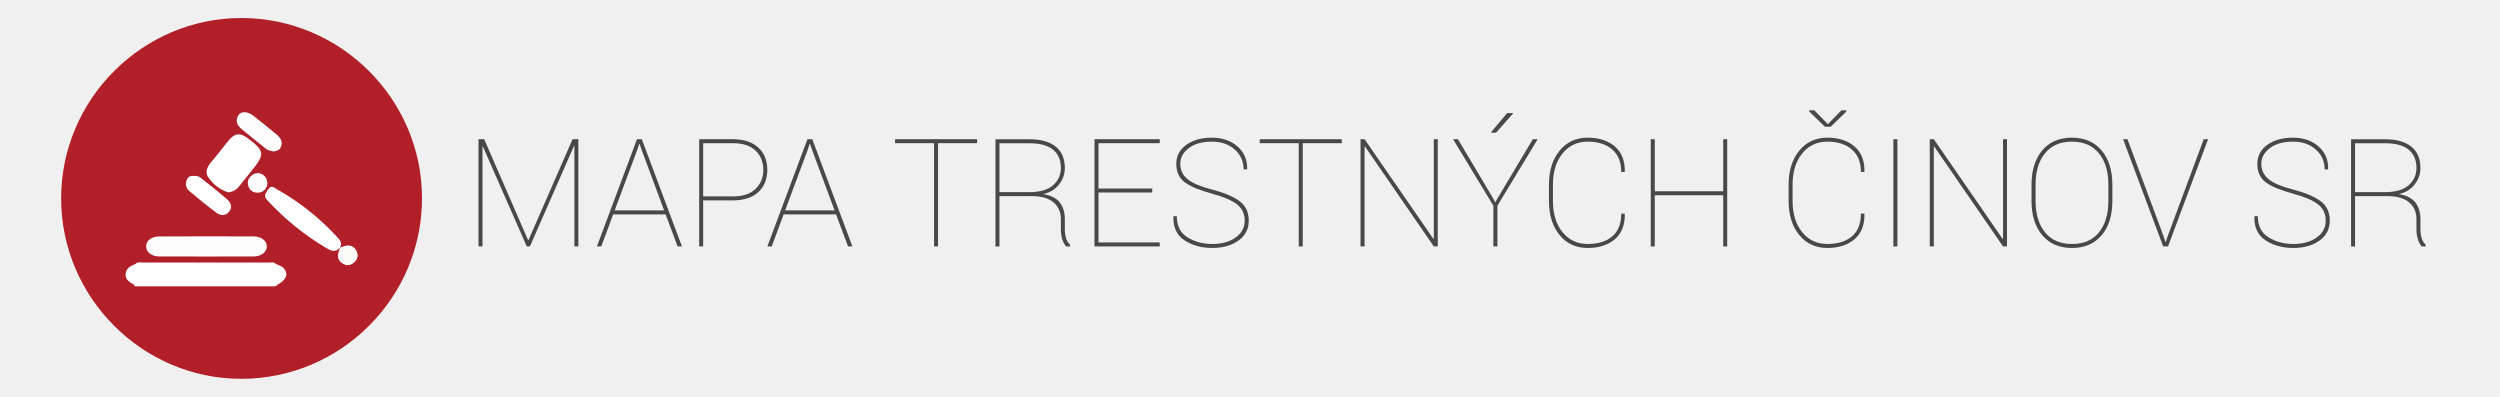
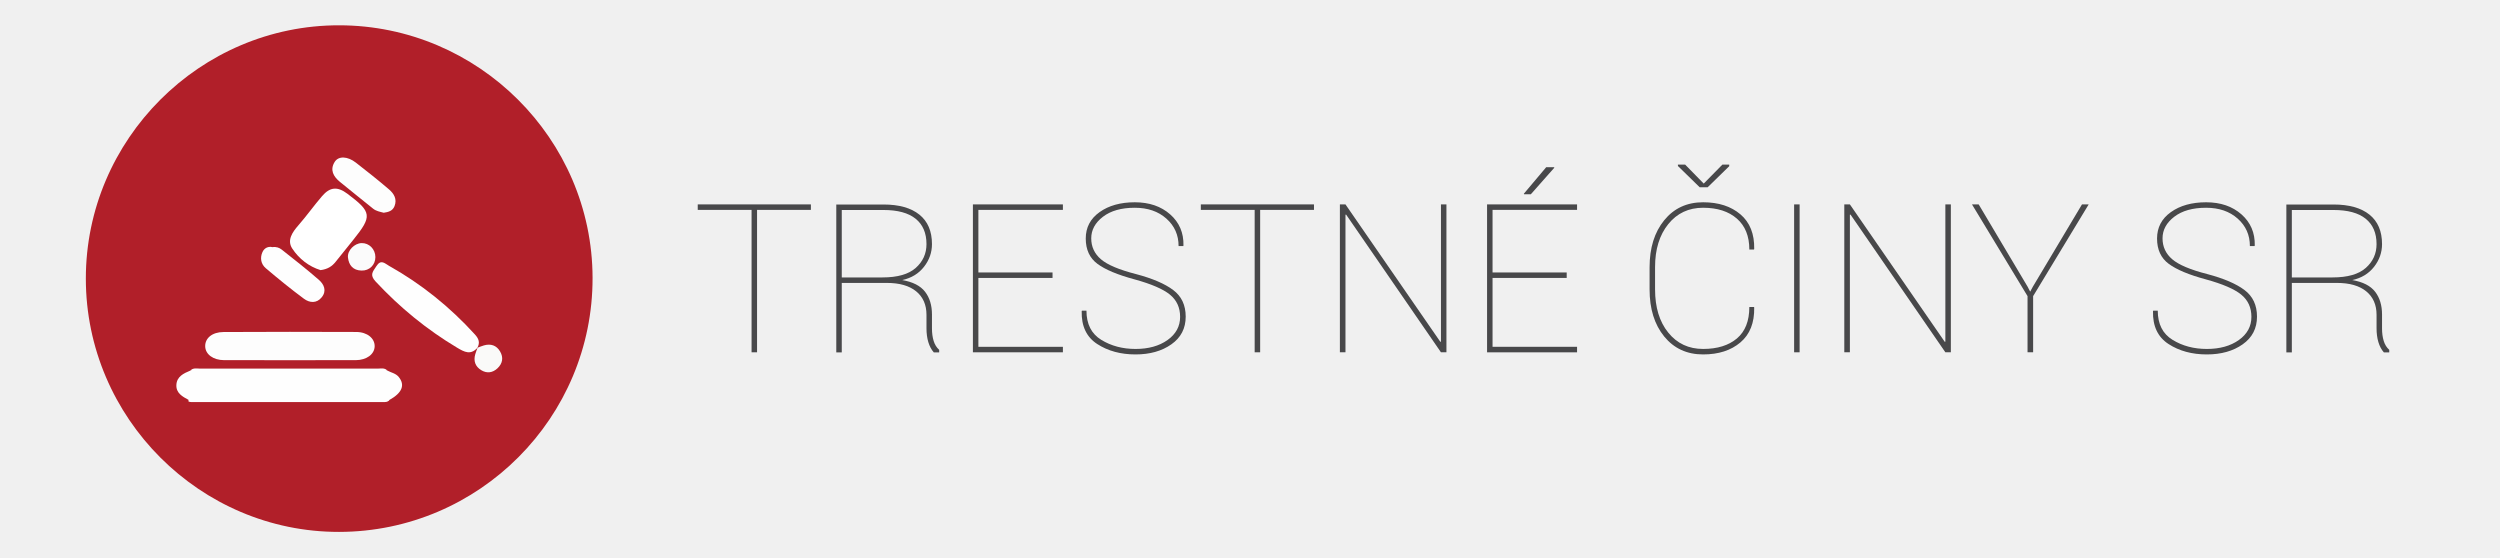
- <svg xmlns="http://www.w3.org/2000/svg" version="1.1" id="Layer_1" x="0px" y="0px" width="945px" height="150px" viewBox="0 0 945 150" enable-background="new 0 0 945 150" xml:space="preserve">
+ <svg xmlns="http://www.w3.org/2000/svg" version="1.1" id="Layer_1" x="0px" y="0px" width="673px" height="150px" viewBox="0 0 673 150" enable-background="new 0 0 673 150" xml:space="preserve">
  <g>
-     <path fill-rule="evenodd" clip-rule="evenodd" fill="#B11F29" d="M91.298,143.189c-37.415,0.061-68.175-30.689-68.19-68.174   C23.09,37.533,53.863,6.765,91.322,6.811c37.427,0.046,68.09,30.591,68.197,67.932C159.627,112.383,128.983,143.127,91.298,143.189   z" />
-     <path fill-rule="evenodd" clip-rule="evenodd" fill="#FEFEFE" d="M104.266,99.75c1.029,0.57,2.271,0.738,3.079,1.736   c1.757,2.164,0.912,4.275-2.51,6.178c-0.677,0.475-1.45,0.285-2.183,0.287c-16.576,0.01-33.152,0.01-49.729-0.002   c-0.729,0-1.508,0.207-2.173-0.307c-1.646-0.881-3.362-1.826-3.271-3.994c0.097-2.289,1.952-3.135,3.775-3.893   c0.604-0.363,1.274-0.244,1.921-0.244c16.389-0.006,32.777-0.006,49.167,0C102.988,99.512,103.658,99.396,104.266,99.75z" />
-     <path fill-rule="evenodd" clip-rule="evenodd" fill="#FDFDFD" d="M78.055,96.959c-5.908,0-11.816,0.014-17.724-0.006   c-2.933-0.01-5.024-1.557-5.091-3.691c-0.067-2.197,1.842-3.861,4.926-3.881c11.909-0.066,23.819-0.066,35.729-0.014   c2.992,0.014,5.016,1.738,4.964,3.875c-0.051,2.121-2.172,3.701-5.08,3.711C89.87,96.971,83.962,96.959,78.055,96.959z" />
-     <path fill-rule="evenodd" clip-rule="evenodd" fill="#FFFFFF" d="M86.293,72.717c-3.088-0.946-5.801-3.028-7.628-5.822   c-1.457-2.227,0.026-4.37,1.669-6.25c2.215-2.532,4.166-5.29,6.359-7.841c2.166-2.52,4.182-2.635,6.841-0.638   c6.57,4.936,6.706,6.01,1.573,12.389c-1.584,1.967-3.183,3.923-4.742,5.908C89.393,71.698,88.188,72.475,86.293,72.717z" />
-     <path fill-rule="evenodd" clip-rule="evenodd" fill="#FEFEFE" d="M128.574,93.555c-1.838,2.123-3.531,1.232-5.534,0.035   c-8.176-4.887-15.436-10.836-21.927-17.81c-1.692-1.818-0.728-2.653,0.199-4.115c1.251-1.97,2.265-0.748,3.407-0.108   c8.729,4.893,16.405,11.092,23.141,18.492c1.048,1.154,1.399,2.199,0.652,3.568L128.574,93.555z" />
-     <path fill-rule="evenodd" clip-rule="evenodd" fill="#FDFDFD" d="M103.307,57.272c-1.021-0.264-2.04-0.433-2.876-1.107   c-2.979-2.411-5.981-4.791-8.943-7.221c-1.743-1.431-2.735-3.209-1.39-5.361c1.037-1.659,3.484-1.537,5.716,0.206   c3.022,2.358,6.036,4.731,8.939,7.229c1.292,1.111,2.194,2.577,1.456,4.468C105.682,56.833,104.507,57.082,103.307,57.272z" />
-     <path fill-rule="evenodd" clip-rule="evenodd" fill="#FEFEFE" d="M73.338,66.53c1.037-0.154,1.864,0.159,2.508,0.668   c3.366,2.661,6.75,5.308,9.982,8.125c1.396,1.215,2.192,2.952,0.781,4.706c-1.374,1.707-3.278,1.514-4.785,0.398   c-3.521-2.605-6.923-5.383-10.268-8.215c-1.309-1.108-1.613-2.778-0.9-4.356C71.148,66.764,72.205,66.258,73.338,66.53z" />
-     <path fill-rule="evenodd" clip-rule="evenodd" fill="#FAFAF9" d="M128.513,93.617c0.59-0.215,1.17-0.469,1.772-0.639   c1.828-0.514,3.356-0.025,4.331,1.621c0.976,1.652,0.681,3.262-0.698,4.553c-1.28,1.197-2.823,1.439-4.357,0.506   c-1.627-0.988-2.152-2.49-1.614-4.328c0.178-0.6,0.417-1.184,0.628-1.775L128.513,93.617z" />
-     <path fill-rule="evenodd" clip-rule="evenodd" fill="#FBFBFB" d="M101.053,69.204c0.006,2.111-1.617,3.701-3.746,3.636   c-2.27-0.068-3.406-1.438-3.636-3.522c-0.208-1.879,1.759-3.834,3.675-3.878C99.378,65.391,101.047,67.085,101.053,69.204z" />
-     <path fill-rule="evenodd" clip-rule="evenodd" fill="#FEFEFE" d="M50.751,107.643c18.028,0.008,36.056,0.016,54.084,0.021   c-0.456,0.621-1.129,0.58-1.784,0.58c-17.164,0.002-34.326,0.002-51.488-0.004c-0.266,0-0.541-0.047-0.791-0.133   C50.719,108.09,50.756,107.807,50.751,107.643z" />
-     <path fill-rule="evenodd" clip-rule="evenodd" fill="#FEFEFE" d="M104.266,99.75c-17.67,0.002-35.341,0.004-53.011,0.006   c0.752-0.82,1.747-0.521,2.646-0.523c15.905-0.016,31.811-0.016,47.715,0.002C102.516,99.234,103.509,98.939,104.266,99.75z" />
+     <path fill="#B11F29" d="M91.298,143.189c-37.415,0.061-68.175-30.689-68.19-68.174C23.09,37.533,53.863,6.765,91.322,6.811   c37.427,0.046,68.09,30.591,68.197,67.932C159.627,112.383,128.983,143.127,91.298,143.189z" />
+     <path fill="#FEFEFE" d="M104.266,99.75c1.029,0.57,2.271,0.738,3.079,1.736c1.757,2.164,0.912,4.274-2.51,6.178   c-0.677,0.475-1.45,0.285-2.183,0.287c-16.576,0.01-33.152,0.01-49.729-0.002c-0.729,0-1.508,0.207-2.173-0.307   c-1.646-0.882-3.362-1.826-3.271-3.994c0.097-2.289,1.952-3.135,3.775-3.894c0.604-0.362,1.274-0.244,1.921-0.244   c16.389-0.006,32.777-0.006,49.167,0C102.988,99.512,103.658,99.396,104.266,99.75z" />
+     <path fill="#FDFDFD" d="M78.055,96.959c-5.908,0-11.816,0.014-17.724-0.006c-2.933-0.01-5.024-1.557-5.091-3.691   c-0.067-2.197,1.842-3.861,4.926-3.881c11.909-0.066,23.819-0.066,35.729-0.014c2.992,0.014,5.016,1.738,4.964,3.875   c-0.051,2.121-2.172,3.701-5.08,3.711C89.87,96.971,83.962,96.959,78.055,96.959z" />
+     <path fill="#FFFFFF" d="M86.293,72.717c-3.088-0.946-5.801-3.028-7.628-5.822c-1.457-2.227,0.026-4.37,1.669-6.25   c2.215-2.532,4.166-5.29,6.359-7.841c2.166-2.52,4.182-2.635,6.841-0.638c6.57,4.936,6.706,6.01,1.573,12.389   c-1.584,1.967-3.183,3.923-4.742,5.908C89.393,71.698,88.188,72.475,86.293,72.717z" />
+     <path fill="#FEFEFE" d="M128.574,93.555c-1.838,2.123-3.531,1.232-5.534,0.035c-8.176-4.887-15.436-10.836-21.927-17.81   c-1.692-1.818-0.728-2.653,0.199-4.115c1.251-1.97,2.265-0.748,3.407-0.108c8.729,4.893,16.405,11.091,23.141,18.492   c1.048,1.154,1.399,2.199,0.652,3.568L128.574,93.555z" />
+     <path fill="#FDFDFD" d="M103.307,57.272c-1.021-0.264-2.04-0.433-2.876-1.107c-2.979-2.411-5.981-4.791-8.943-7.221   c-1.743-1.431-2.735-3.209-1.39-5.361c1.037-1.659,3.484-1.537,5.716,0.206c3.022,2.358,6.036,4.731,8.939,7.229   c1.292,1.111,2.194,2.577,1.456,4.468C105.682,56.833,104.507,57.082,103.307,57.272z" />
+     <path fill="#FEFEFE" d="M73.338,66.53c1.037-0.154,1.864,0.159,2.508,0.668c3.366,2.661,6.75,5.308,9.982,8.125   c1.396,1.215,2.192,2.952,0.781,4.706c-1.374,1.707-3.278,1.514-4.785,0.397c-3.521-2.604-6.923-5.383-10.268-8.215   c-1.309-1.108-1.613-2.778-0.9-4.356C71.148,66.764,72.205,66.258,73.338,66.53z" />
+     <path fill="#FAFAF9" d="M128.513,93.617c0.59-0.215,1.17-0.469,1.772-0.639c1.828-0.515,3.356-0.025,4.331,1.621   c0.976,1.651,0.681,3.262-0.698,4.553c-1.28,1.197-2.823,1.438-4.357,0.506c-1.627-0.988-2.152-2.49-1.614-4.328   c0.178-0.6,0.417-1.184,0.628-1.775L128.513,93.617z" />
+     <path fill="#FBFBFB" d="M101.053,69.204c0.006,2.111-1.617,3.701-3.746,3.636c-2.27-0.068-3.406-1.438-3.636-3.522   c-0.208-1.879,1.759-3.834,3.675-3.878C99.378,65.391,101.047,67.085,101.053,69.204z" />
+     <path fill="#FEFEFE" d="M50.751,107.643c18.028,0.008,36.056,0.017,54.084,0.021c-0.456,0.621-1.129,0.58-1.784,0.58   c-17.164,0.002-34.326,0.002-51.488-0.004c-0.266,0-0.541-0.047-0.791-0.133C50.719,108.09,50.756,107.807,50.751,107.643z" />
+     <path fill="#FEFEFE" d="M104.266,99.75c-17.67,0.002-35.341,0.004-53.011,0.006c0.752-0.82,1.747-0.521,2.646-0.523   c15.905-0.016,31.811-0.016,47.715,0.002C102.516,99.234,103.509,98.939,104.266,99.75z" />
  </g>
  <g>
-     <path fill="#48484A" d="M183.022,52.623l16.588,38.13h0.168l16.643-38.13h2.199v40.523h-1.503V55.267l-0.167-0.056l-16.644,37.935   h-1.196l-16.561-37.74l-0.167,0.056v37.685h-1.503V52.623H183.022z" />
-     <path fill="#48484A" d="M251.602,81.039h-19.816l-4.51,12.107h-1.642l15.141-40.523h1.837l15.168,40.523h-1.642L251.602,81.039z    M232.342,79.537h18.703l-8.489-22.823l-0.779-2.282h-0.167l-0.752,2.282L232.342,79.537z" />
-     <path fill="#48484A" d="M265.795,75.751v17.395h-1.503V52.623h12.664c4.192,0,7.421,1.053,9.686,3.159   c2.263,2.106,3.395,4.903,3.395,8.391c0,3.525-1.127,6.336-3.381,8.433c-2.255,2.097-5.488,3.145-9.699,3.145H265.795z    M265.795,74.249h11.161c3.84,0,6.73-0.956,8.669-2.867c1.938-1.911,2.909-4.295,2.909-7.153c0-2.932-0.966-5.348-2.895-7.25   c-1.931-1.901-4.825-2.853-8.684-2.853h-11.161V74.249z" />
-     <path fill="#48484A" d="M316.032,81.039h-19.816l-4.51,12.107h-1.642l15.141-40.523h1.837l15.168,40.523h-1.642L316.032,81.039z    M296.772,79.537h18.703l-8.489-22.823l-0.779-2.282h-0.167l-0.752,2.282L296.772,79.537z" />
-     <path fill="#48484A" d="M369.33,54.126h-14.75v39.021h-1.504V54.126h-14.75v-1.503h31.004V54.126z" />
-     <path fill="#48484A" d="M377.791,74.137v19.037h-1.502V52.651h12.914c4.267,0,7.551,0.923,9.852,2.769   c2.301,1.847,3.451,4.542,3.451,8.085c0,2.282-0.728,4.356-2.185,6.22c-1.457,1.865-3.446,3.076-5.97,3.632   c2.913,0.501,5,1.568,6.262,3.201c1.262,1.633,1.893,3.721,1.893,6.262v3.813c0,1.262,0.153,2.394,0.46,3.396   c0.306,1.002,0.812,1.818,1.517,2.449v0.695h-1.475c-0.668-0.76-1.17-1.701-1.504-2.824s-0.5-2.38-0.5-3.771v-3.701   c0-2.746-0.942-4.889-2.825-6.43c-1.884-1.54-4.569-2.31-8.058-2.31H377.791z M377.791,72.634h11.133   c4.138,0,7.186-0.872,9.144-2.616c1.957-1.744,2.937-3.915,2.937-6.513c0-3.024-0.988-5.339-2.965-6.944   c-1.976-1.605-4.922-2.408-8.836-2.408h-11.412V72.634z" />
-     <path fill="#48484A" d="M435.543,72.773h-20.317v18.87h23.156v1.503h-24.659V52.623h24.659v1.503h-23.156v17.145h20.317V72.773z" />
-     <path fill="#48484A" d="M470.5,83.434c0-2.543-0.933-4.574-2.797-6.096c-1.865-1.521-5.099-2.913-9.7-4.175   c-4.619-1.243-8.001-2.658-10.145-4.244c-2.143-1.587-3.215-3.901-3.215-6.944c0-3.024,1.262-5.437,3.785-7.236   c2.523-1.799,5.743-2.7,9.658-2.7c3.952,0,7.181,1.104,9.686,3.312c2.505,2.208,3.72,5.047,3.646,8.517l-0.057,0.167h-1.279   c0-3.024-1.113-5.529-3.34-7.515c-2.227-1.985-5.112-2.978-8.656-2.978c-3.674,0-6.582,0.821-8.726,2.463   c-2.143,1.642-3.214,3.614-3.214,5.914c0,2.301,0.886,4.212,2.657,5.733c1.771,1.521,4.978,2.876,9.616,4.063   c4.49,1.188,7.881,2.64,10.173,4.355c2.291,1.717,3.437,4.151,3.437,7.306c0,3.211-1.308,5.738-3.924,7.585   s-5.892,2.769-9.824,2.769c-4.064,0-7.562-0.95-10.493-2.853c-2.932-1.901-4.352-4.894-4.259-8.976l0.057-0.167h1.252   c0,3.674,1.354,6.342,4.063,8.002s5.835,2.491,9.38,2.491c3.563,0,6.488-0.816,8.78-2.449S470.5,86.031,470.5,83.434z" />
-     <path fill="#48484A" d="M507.183,54.126h-14.75v39.021h-1.504V54.126h-14.75v-1.503h31.004V54.126z" />
-     <path fill="#48484A" d="M543.476,93.146h-1.502l-25.996-37.74l-0.166,0.056v37.685h-1.531V52.623h1.531l25.994,37.656l0.168-0.055   V52.623h1.502V93.146z" />
-     <path fill="#48484A" d="M564.489,75.139l0.723,1.392l0.752-1.392l13.443-22.516h1.836L566.02,77.756v15.391h-1.53V77.756   l-15.225-25.133h1.837L564.489,75.139z M569.722,42.743h2.17l0.057,0.139l-6.43,7.264h-1.865l-0.055-0.139L569.722,42.743z" />
-     <path fill="#48484A" d="M614.113,80.733l0.056,0.167c0.074,4.156-1.183,7.334-3.771,9.532c-2.588,2.199-5.997,3.298-10.228,3.298   c-4.436,0-7.988-1.637-10.66-4.912c-2.672-3.274-4.008-7.574-4.008-12.9v-6.067c0-5.306,1.336-9.602,4.008-12.886   s6.225-4.926,10.66-4.926c4.23,0,7.64,1.104,10.228,3.312c2.589,2.208,3.846,5.362,3.771,9.463l-0.056,0.167h-1.28   c0-3.655-1.137-6.475-3.409-8.461c-2.273-1.985-5.357-2.978-9.254-2.978c-3.953,0-7.135,1.494-9.547,4.481   c-2.412,2.988-3.618,6.912-3.618,11.773v6.123c0,4.917,1.206,8.865,3.618,11.842c2.412,2.979,5.594,4.468,9.547,4.468   c3.896,0,6.98-0.956,9.254-2.867c2.272-1.911,3.409-4.787,3.409-8.628H614.113z" />
-     <path fill="#48484A" d="M652.883,93.146h-1.503V73.803h-25.884v19.343h-1.503V52.623h1.503V72.3h25.884V52.623h1.503V93.146z" />
-     <path fill="#48484A" d="M704.706,80.733l0.056,0.167c0.074,4.156-1.183,7.334-3.771,9.532c-2.588,2.199-5.997,3.298-10.228,3.298   c-4.436,0-7.988-1.637-10.66-4.912c-2.672-3.274-4.008-7.574-4.008-12.9v-6.067c0-5.306,1.336-9.602,4.008-12.886   s6.225-4.926,10.66-4.926c4.23,0,7.64,1.104,10.228,3.312c2.589,2.208,3.846,5.362,3.771,9.463l-0.056,0.167h-1.28   c0-3.655-1.137-6.475-3.409-8.461c-2.273-1.985-5.357-2.978-9.254-2.978c-3.953,0-7.135,1.494-9.547,4.481   c-2.412,2.988-3.618,6.912-3.618,11.773v6.123c0,4.917,1.206,8.865,3.618,11.842c2.412,2.979,5.594,4.468,9.547,4.468   c3.896,0,6.98-0.956,9.254-2.867c2.272-1.911,3.409-4.787,3.409-8.628H704.706z M690.929,46.917l5.121-5.205h1.865v0.445   l-5.9,5.761h-2.199l-5.955-5.817v-0.39h1.976L690.929,46.917z" />
-     <path fill="#48484A" d="M717.203,93.146H715.7V52.623h1.503V93.146z" />
-     <path fill="#48484A" d="M758.645,93.146h-1.502l-25.996-37.74l-0.166,0.056v37.685h-1.531V52.623h1.531l25.994,37.656l0.168-0.055   V52.623h1.502V93.146z" />
-     <path fill="#48484A" d="M798.474,75.918c0,5.474-1.355,9.811-4.064,13.011c-2.709,3.201-6.438,4.801-11.188,4.801   c-4.77,0-8.513-1.6-11.23-4.801c-2.719-3.2-4.078-7.537-4.078-13.011v-6.067c0-5.455,1.351-9.787,4.05-12.998   c2.7-3.21,6.434-4.815,11.202-4.815c4.75,0,8.489,1.605,11.217,4.815c2.728,3.21,4.092,7.542,4.092,12.998V75.918z M796.97,69.795   c0-4.972-1.196-8.924-3.59-11.856c-2.394-2.932-5.799-4.397-10.215-4.397c-4.396,0-7.783,1.466-10.158,4.397   c-2.375,2.932-3.563,6.884-3.563,11.856v6.123c0,5.009,1.192,8.98,3.576,11.912c2.384,2.933,5.784,4.398,10.201,4.398   c4.415,0,7.811-1.462,10.186-4.384c2.375-2.923,3.563-6.897,3.563-11.926V69.795z" />
-     <path fill="#48484A" d="M817.788,89.194l0.723,2.198h0.168l0.723-2.198l13.61-36.571h1.642l-15.141,40.523h-1.836l-15.141-40.523   h1.642L817.788,89.194z" />
-     <path fill="#48484A" d="M879.13,83.434c0-2.543-0.933-4.574-2.797-6.096c-1.865-1.521-5.099-2.913-9.7-4.175   c-4.619-1.243-8.001-2.658-10.145-4.244c-2.143-1.587-3.215-3.901-3.215-6.944c0-3.024,1.262-5.437,3.785-7.236   c2.523-1.799,5.743-2.7,9.658-2.7c3.952,0,7.181,1.104,9.686,3.312c2.505,2.208,3.72,5.047,3.646,8.517l-0.057,0.167h-1.279   c0-3.024-1.113-5.529-3.34-7.515c-2.227-1.985-5.112-2.978-8.656-2.978c-3.674,0-6.582,0.821-8.726,2.463   c-2.143,1.642-3.214,3.614-3.214,5.914c0,2.301,0.886,4.212,2.657,5.733c1.771,1.521,4.978,2.876,9.616,4.063   c4.49,1.188,7.881,2.64,10.173,4.355c2.291,1.717,3.437,4.151,3.437,7.306c0,3.211-1.308,5.738-3.924,7.585   s-5.892,2.769-9.824,2.769c-4.064,0-7.562-0.95-10.493-2.853c-2.932-1.901-4.352-4.894-4.259-8.976l0.057-0.167h1.252   c0,3.674,1.354,6.342,4.063,8.002s5.835,2.491,9.38,2.491c3.563,0,6.488-0.816,8.78-2.449S879.13,86.031,879.13,83.434z" />
-     <path fill="#48484A" d="M890.206,74.137v19.037h-1.502V52.651h12.914c4.267,0,7.551,0.923,9.852,2.769   c2.301,1.847,3.451,4.542,3.451,8.085c0,2.282-0.728,4.356-2.185,6.22c-1.457,1.865-3.446,3.076-5.97,3.632   c2.913,0.501,5,1.568,6.262,3.201c1.262,1.633,1.893,3.721,1.893,6.262v3.813c0,1.262,0.153,2.394,0.46,3.396   c0.306,1.002,0.812,1.818,1.517,2.449v0.695h-1.475c-0.668-0.76-1.17-1.701-1.504-2.824s-0.5-2.38-0.5-3.771v-3.701   c0-2.746-0.942-4.889-2.825-6.43c-1.884-1.54-4.569-2.31-8.058-2.31H890.206z M890.206,72.634h11.133   c4.138,0,7.186-0.872,9.144-2.616c1.957-1.744,2.937-3.915,2.937-6.513c0-3.024-0.988-5.339-2.965-6.944   c-1.976-1.605-4.922-2.408-8.836-2.408h-11.412V72.634z" />
+     <path fill="#48484A" d="M218.291,56.501h-14.492v38.336h-1.477V56.501H187.83v-1.477h30.461V56.501z" />
+     <path fill="#48484A" d="M226.604,76.162v18.703h-1.477V55.052h12.688c4.192,0,7.419,0.907,9.68,2.721   c2.26,1.814,3.391,4.462,3.391,7.943c0,2.242-0.716,4.279-2.146,6.111c-1.431,1.832-3.386,3.021-5.865,3.568   c2.862,0.493,4.913,1.542,6.152,3.145c1.239,1.604,1.859,3.654,1.859,6.152v3.746c0,1.24,0.15,2.352,0.451,3.336   s0.797,1.787,1.49,2.406v0.684h-1.449c-0.656-0.748-1.148-1.672-1.477-2.775s-0.492-2.338-0.492-3.705v-3.637   c0-2.697-0.925-4.803-2.775-6.316c-1.851-1.514-4.489-2.27-7.916-2.27H226.604z M226.604,74.685h10.938   c4.065,0,7.059-0.856,8.982-2.57c1.923-1.713,2.885-3.846,2.885-6.398c0-2.971-0.971-5.245-2.912-6.822   c-1.941-1.576-4.835-2.365-8.682-2.365h-11.211V74.685z" />
+     <path fill="#48484A" d="M283.342,74.822h-19.961v18.54h22.75v1.477h-24.227V55.025h24.227v1.477h-22.75v16.844h19.961V74.822z" />
+     <path fill="#48484A" d="M317.686,85.295c0-2.498-0.916-4.494-2.748-5.988s-5.009-2.861-9.529-4.102   c-4.539-1.221-7.861-2.611-9.967-4.17s-3.158-3.832-3.158-6.822c0-2.971,1.239-5.341,3.719-7.109   c2.479-1.768,5.642-2.652,9.488-2.652c3.883,0,7.055,1.085,9.516,3.254c2.461,2.17,3.655,4.959,3.582,8.367l-0.055,0.164h-1.258   c0-2.971-1.094-5.432-3.281-7.383c-2.188-1.95-5.022-2.926-8.504-2.926c-3.609,0-6.467,0.807-8.572,2.42s-3.158,3.551-3.158,5.811   c0,2.261,0.87,4.139,2.611,5.633c1.741,1.495,4.89,2.826,9.447,3.992c4.411,1.167,7.743,2.594,9.994,4.28   c2.251,1.686,3.377,4.078,3.377,7.178c0,3.154-1.285,5.637-3.855,7.451s-5.788,2.721-9.652,2.721   c-3.992,0-7.429-0.934-10.309-2.803c-2.88-1.869-4.275-4.809-4.184-8.818l0.055-0.164h1.23c0,3.609,1.331,6.23,3.992,7.861   c2.661,1.631,5.733,2.447,9.215,2.447c3.5,0,6.375-0.803,8.627-2.406C316.56,89.926,317.686,87.848,317.686,85.295z" />
+     <path fill="#48484A" d="M353.725,56.501h-14.492v38.336h-1.477V56.501h-14.492v-1.477h30.461V56.501z" />
+     <path fill="#48484A" d="M389.381,94.838h-1.477l-25.539-37.079l-0.164,0.055v37.024h-1.504V55.025h1.504l25.539,36.997l0.164-0.055   V55.025h1.477V94.838z" />
+     <path fill="#48484A" d="M421.756,74.822h-19.961v18.54h22.75v1.477h-24.227V55.025h24.227v1.477h-22.75v16.844h19.961V74.822z    M416.232,45.017h2.133l0.055,0.137l-6.316,7.137h-1.832l-0.055-0.137L416.232,45.017z" />
+     <path fill="#48484A" d="M472.178,82.643l0.055,0.164c0.072,4.084-1.162,7.205-3.705,9.365s-5.893,3.24-10.049,3.24   c-4.357,0-7.848-1.609-10.473-4.826s-3.938-7.441-3.938-12.674v-5.961c0-5.213,1.313-9.434,3.938-12.66s6.116-4.84,10.473-4.84   c4.156,0,7.506,1.085,10.049,3.254c2.543,2.17,3.777,5.269,3.705,9.297l-0.055,0.164h-1.258c0-3.591-1.117-6.361-3.35-8.313   c-2.233-1.95-5.264-2.926-9.092-2.926c-3.883,0-7.009,1.468-9.379,4.402c-2.37,2.936-3.555,6.791-3.555,11.566v6.016   c0,4.83,1.185,8.709,3.555,11.635c2.37,2.926,5.496,4.389,9.379,4.389c3.828,0,6.858-0.939,9.092-2.816   c2.232-1.877,3.35-4.703,3.35-8.477H472.178z M458.643,49.419l5.031-5.113h1.832v0.438l-5.797,5.66h-2.16l-5.852-5.715v-0.383   h1.941L458.643,49.419z" />
+     <path fill="#48484A" d="M484.455,94.838h-1.477V55.025h1.477V94.838z" />
+     <path fill="#48484A" d="M525.17,94.838h-1.477l-25.539-37.079l-0.164,0.055v37.024h-1.504V55.025h1.504l25.539,36.997l0.164-0.055   V55.025h1.477V94.838z" />
+     <path fill="#48484A" d="M545.814,77.146l0.711,1.367l0.738-1.367l13.207-22.122h1.805l-14.957,24.692v15.121h-1.504V79.717   l-14.957-24.692h1.805L545.814,77.146z" />
+     <path fill="#48484A" d="M606.08,85.295c0-2.498-0.916-4.494-2.748-5.988s-5.009-2.861-9.529-4.102   c-4.539-1.221-7.861-2.611-9.967-4.17s-3.158-3.832-3.158-6.822c0-2.971,1.239-5.341,3.719-7.109   c2.479-1.768,5.642-2.652,9.488-2.652c3.883,0,7.055,1.085,9.516,3.254c2.461,2.17,3.654,4.959,3.582,8.367l-0.055,0.164h-1.258   c0-2.971-1.094-5.432-3.281-7.383c-2.188-1.95-5.022-2.926-8.504-2.926c-3.609,0-6.467,0.807-8.572,2.42s-3.158,3.551-3.158,5.811   c0,2.261,0.87,4.139,2.611,5.633c1.74,1.495,4.89,2.826,9.447,3.992c4.411,1.167,7.742,2.594,9.994,4.28   c2.251,1.686,3.377,4.078,3.377,7.178c0,3.154-1.285,5.637-3.855,7.451s-5.788,2.721-9.652,2.721   c-3.992,0-7.429-0.934-10.309-2.803c-2.881-1.869-4.275-4.809-4.184-8.818l0.055-0.164h1.23c0,3.609,1.33,6.23,3.992,7.861   c2.661,1.631,5.732,2.447,9.215,2.447c3.5,0,6.375-0.803,8.627-2.406C604.954,89.926,606.08,87.848,606.08,85.295z" />
+     <path fill="#48484A" d="M616.963,76.162v18.703h-1.477V55.052h12.688c4.192,0,7.419,0.907,9.68,2.721   c2.26,1.814,3.391,4.462,3.391,7.943c0,2.242-0.716,4.279-2.146,6.111c-1.432,1.832-3.387,3.021-5.865,3.568   c2.861,0.493,4.912,1.542,6.152,3.145c1.239,1.604,1.859,3.654,1.859,6.152v3.746c0,1.24,0.15,2.352,0.451,3.336   s0.797,1.787,1.49,2.406v0.684h-1.449c-0.656-0.748-1.148-1.672-1.477-2.775s-0.492-2.338-0.492-3.705v-3.637   c0-2.697-0.926-4.803-2.775-6.316c-1.851-1.514-4.489-2.27-7.916-2.27H616.963z M616.963,74.685H627.9   c4.064,0,7.059-0.856,8.982-2.57c1.923-1.713,2.885-3.846,2.885-6.398c0-2.971-0.971-5.245-2.912-6.822   c-1.941-1.576-4.836-2.365-8.682-2.365h-11.211V74.685z" />
  </g>
</svg>
